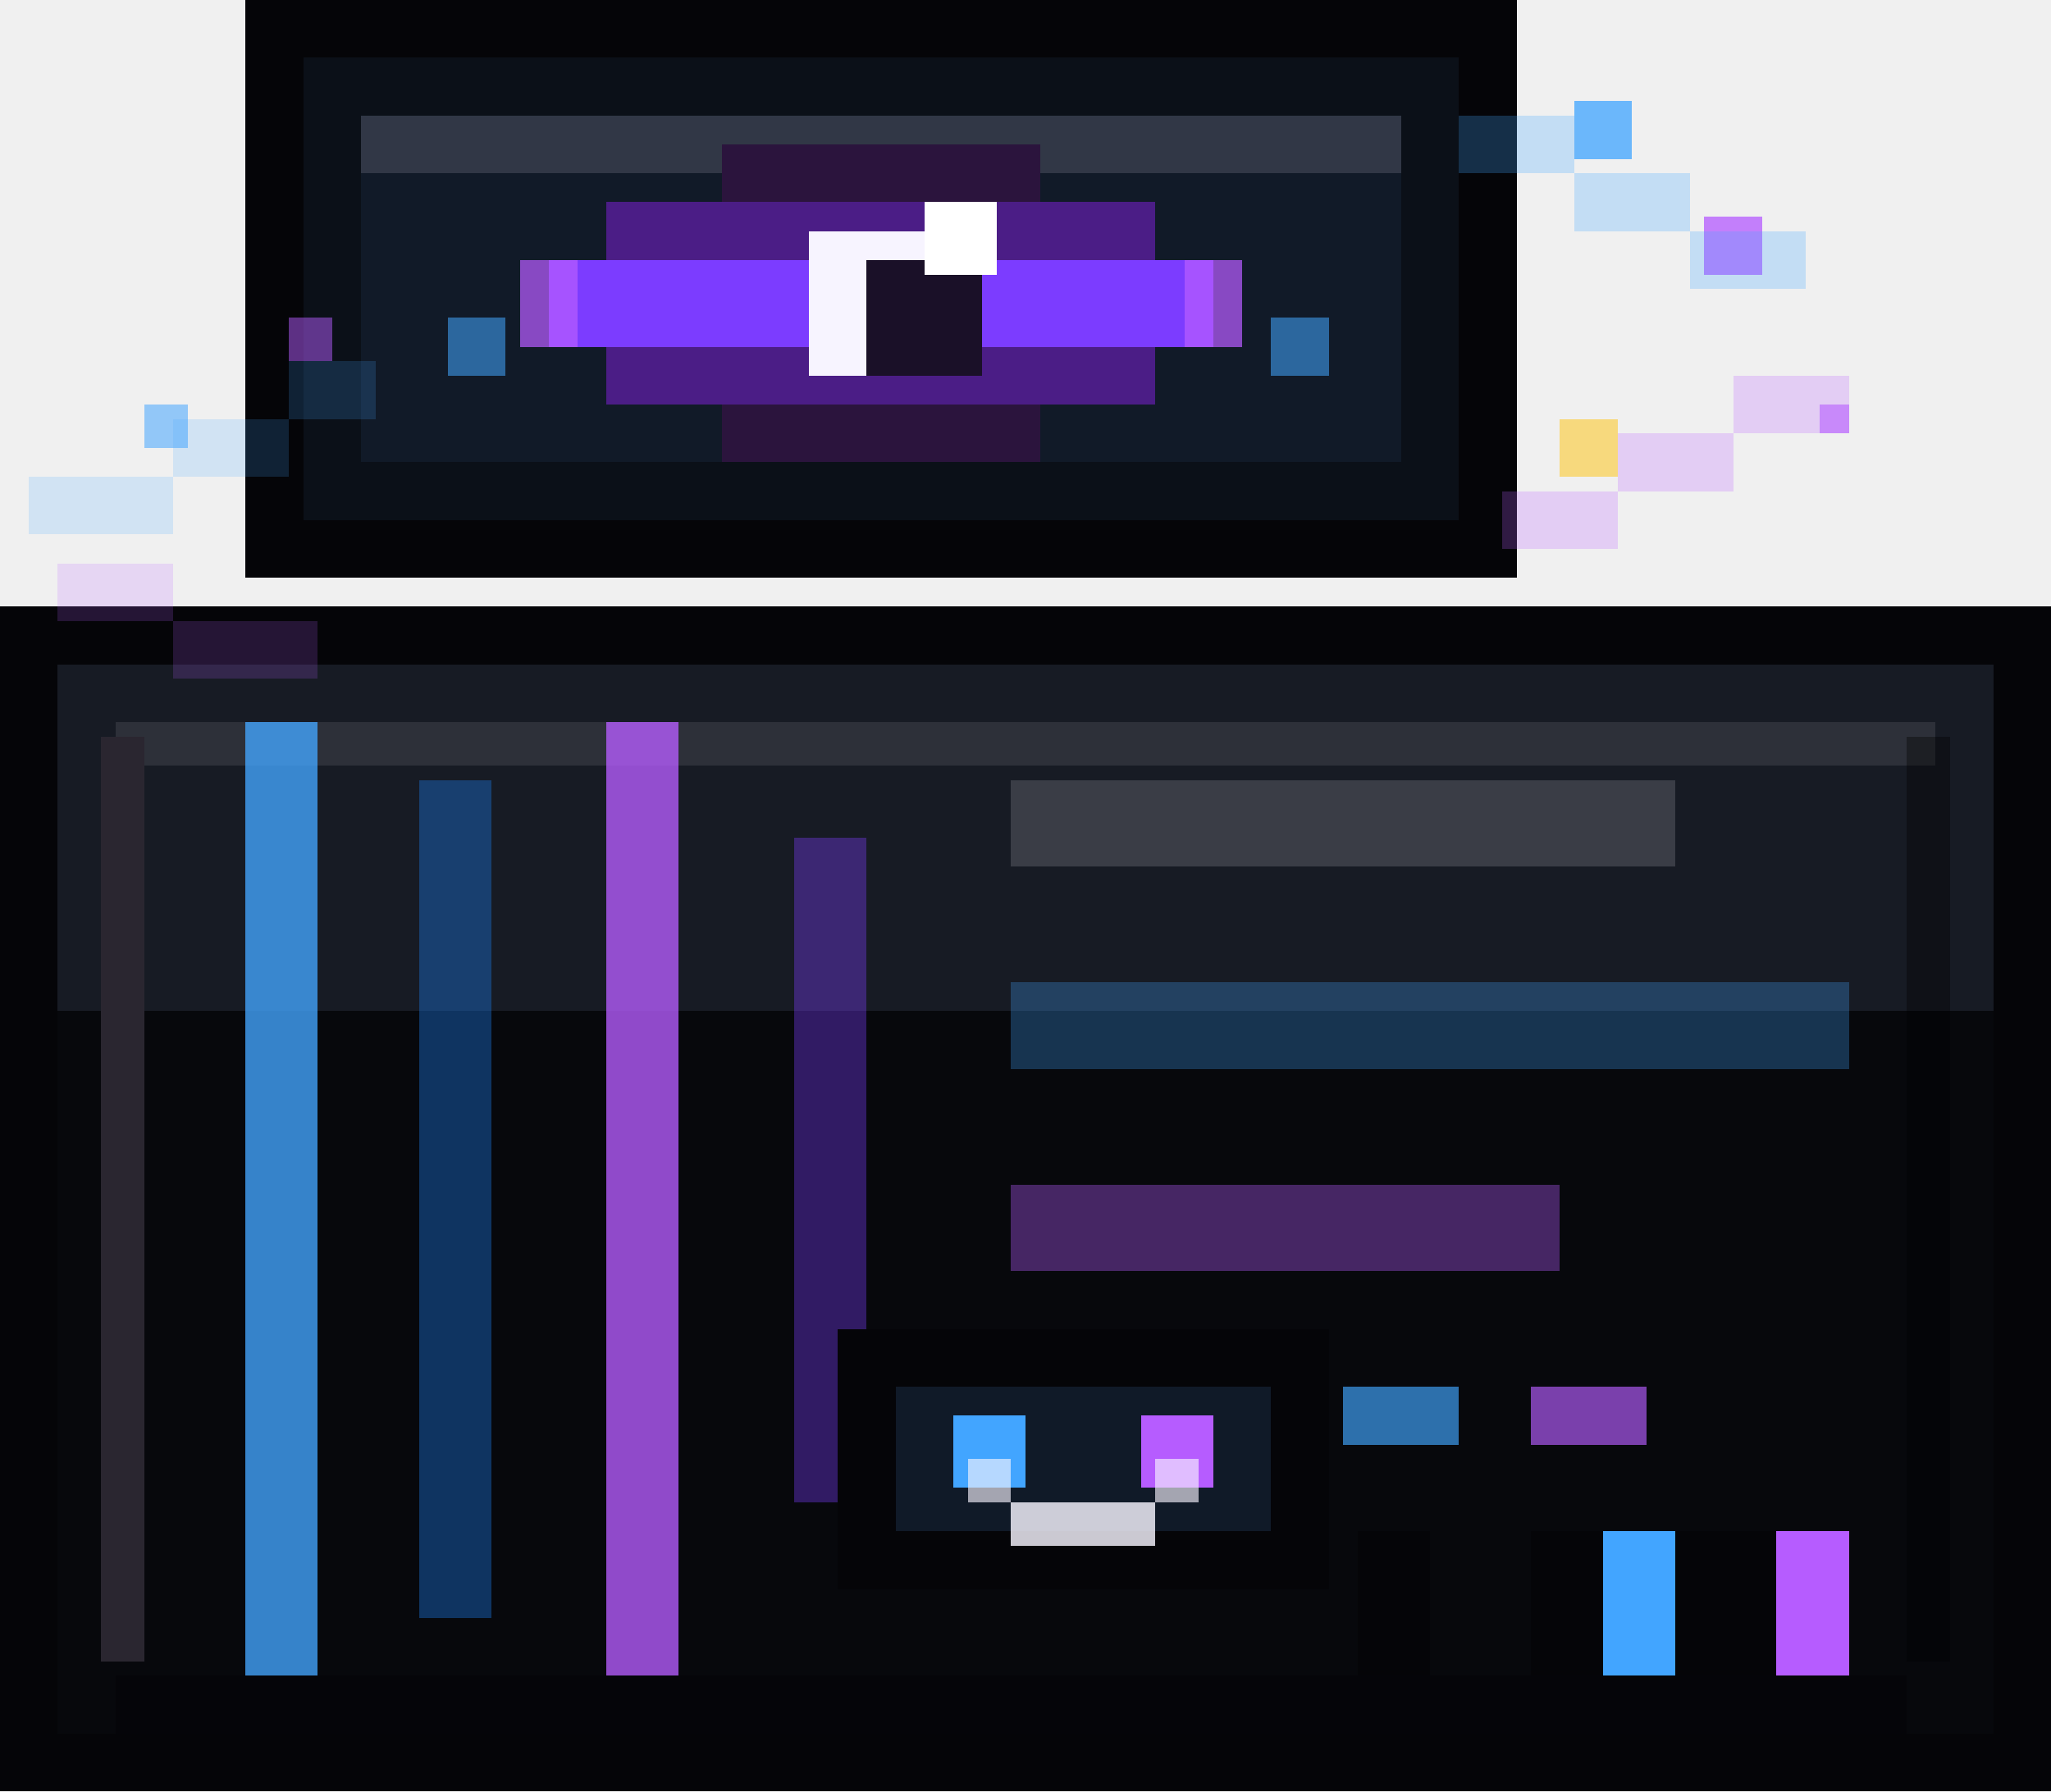
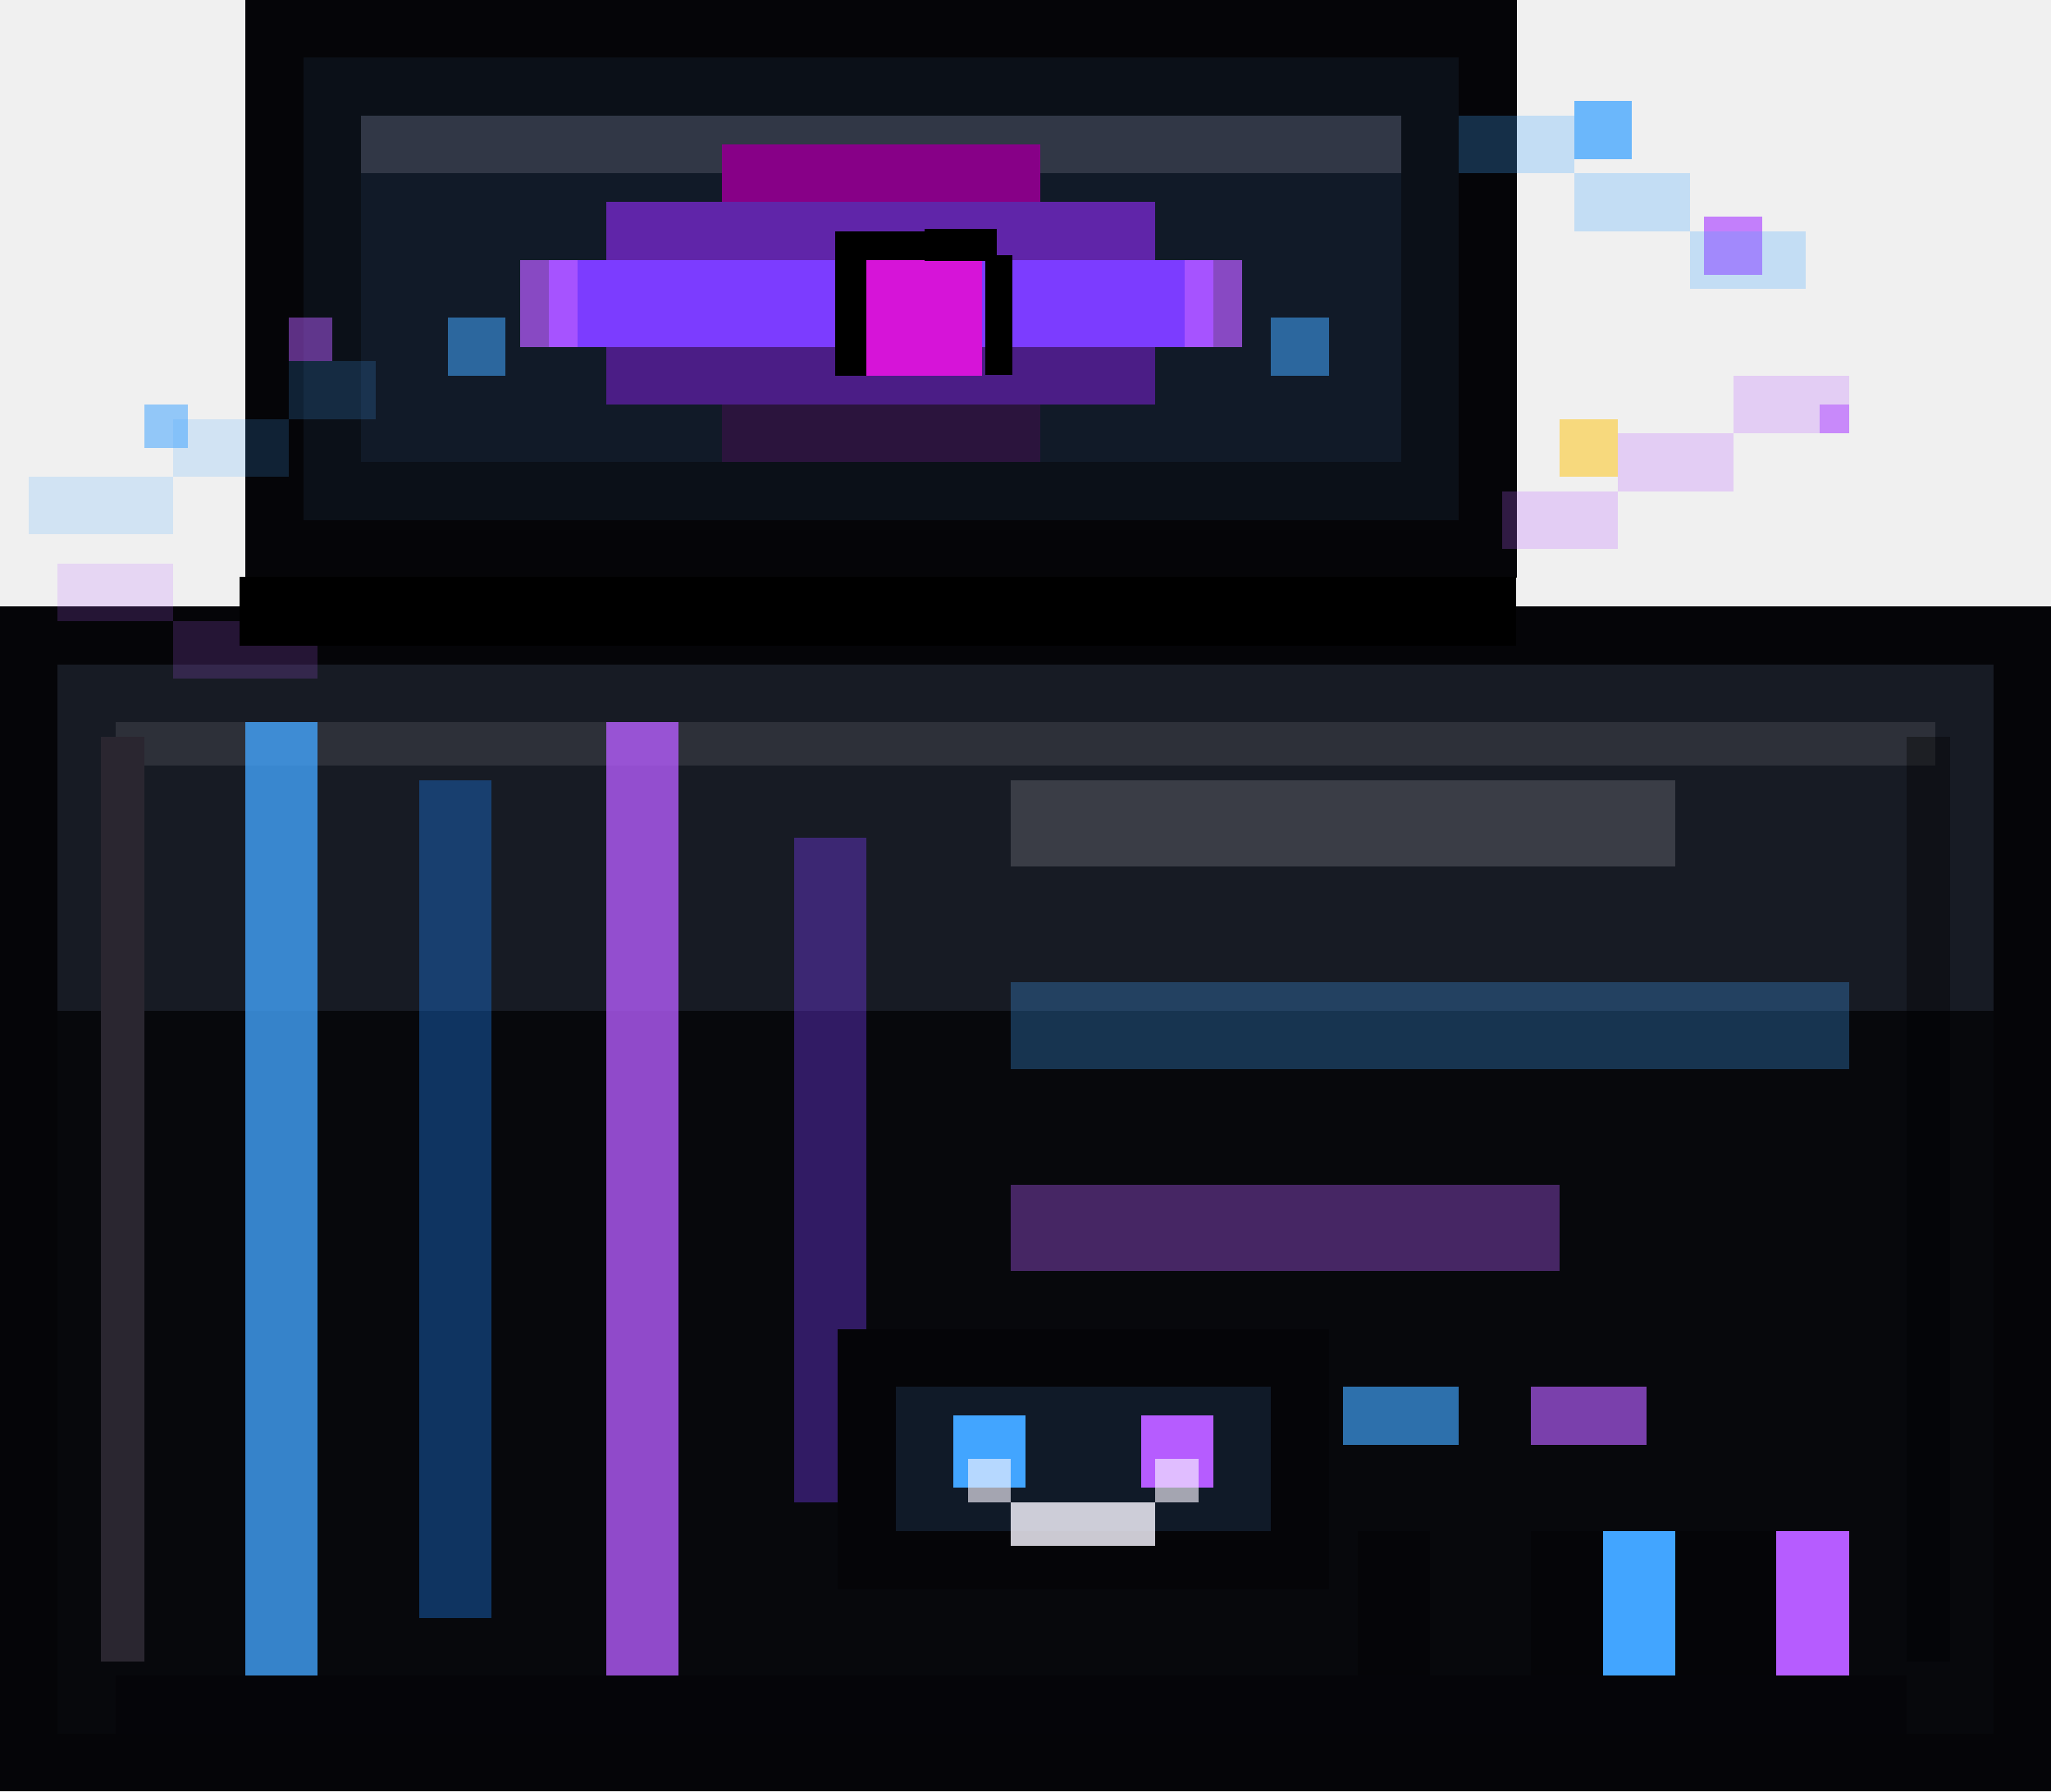
- <svg xmlns="http://www.w3.org/2000/svg" viewBox="0 0 142 124" shape-rendering="crispEdges">
-   <rect width="142" height="124" fill="none" />
-   <rect x="17" y="0" width="88" height="40" fill="#050508" />
-   <rect x="21" y="4" width="80" height="32" fill="#0b1018" />
-   <rect x="25" y="8" width="72" height="24" fill="#111a28" />
-   <rect x="25" y="8" width="72" height="4" fill="#f7f4ff" opacity="0.14" />
-   <rect x="50" y="10" width="22" height="4" fill="#2b143d" />
-   <rect x="42" y="14" width="38" height="4" fill="#4b1d86" />
-   <rect x="38" y="18" width="46" height="6" fill="#7c3cff" />
-   <rect x="42" y="24" width="38" height="4" fill="#4b1d86" />
-   <rect x="50" y="28" width="22" height="4" fill="#2b143d" />
-   <rect x="56" y="16" width="12" height="10" fill="#f7f4ff" />
-   <rect x="60" y="18" width="8" height="8" fill="#1a1028" />
-   <rect x="64" y="14" width="5" height="5" fill="#ffffff" />
-   <rect x="36" y="18" width="4" height="6" fill="#b65cff" opacity="0.72" />
-   <rect x="82" y="18" width="4" height="6" fill="#b65cff" opacity="0.72" />
-   <rect x="31" y="22" width="4" height="4" fill="#42a5ff" opacity="0.55" />
-   <rect x="88" y="22" width="4" height="4" fill="#42a5ff" opacity="0.55" />
-   <rect x="0" y="42" width="142" height="82" fill="#050508" />
-   <rect x="4" y="46" width="134" height="74" fill="#07080c" />
-   <rect x="4" y="46" width="134" height="24" fill="#171b24" />
-   <rect x="8" y="50" width="126" height="3" fill="#f7f4ff" opacity="0.1" />
-   <rect x="17" y="50" width="5" height="66" fill="#42a5ff" opacity="0.78" />
-   <rect x="29" y="54" width="5" height="58" fill="#1b6fd6" opacity="0.42" />
-   <rect x="42" y="50" width="5" height="66" fill="#b65cff" opacity="0.78" />
-   <rect x="55" y="58" width="5" height="46" fill="#7c3cff" opacity="0.36" />
-   <rect x="70" y="54" width="46" height="6" fill="#f7f4ff" opacity="0.16" />
-   <rect x="70" y="68" width="58" height="6" fill="#42a5ff" opacity="0.28" />
-   <rect x="70" y="82" width="38" height="6" fill="#b65cff" opacity="0.36" />
-   <rect x="70" y="96" width="18" height="4" fill="#f8d56b" opacity="0.72" />
-   <rect x="93" y="96" width="8" height="4" fill="#42a5ff" opacity="0.66" />
-   <rect x="106" y="96" width="8" height="4" fill="#b65cff" opacity="0.66" />
-   <rect x="58" y="92" width="34" height="18" fill="#050508" />
-   <rect x="62" y="96" width="26" height="10" fill="#101a28" />
-   <rect x="66" y="98" width="5" height="5" fill="#42a5ff" />
-   <rect x="79" y="98" width="5" height="5" fill="#b65cff" />
-   <rect x="70" y="104" width="10" height="3" fill="#f7f4ff" opacity="0.82" />
-   <rect x="67" y="101" width="3" height="3" fill="#f7f4ff" opacity="0.64" />
-   <rect x="80" y="101" width="3" height="3" fill="#f7f4ff" opacity="0.64" />
-   <rect x="94" y="106" width="34" height="10" fill="#050508" />
-   <rect x="99" y="106" width="7" height="10" fill="#07080c" />
-   <rect x="111" y="106" width="5" height="10" fill="#42a5ff" />
-   <rect x="123" y="106" width="5" height="10" fill="#b65cff" />
-   <rect x="7" y="51" width="3" height="64" fill="#2a2630" />
-   <rect x="132" y="51" width="3" height="64" fill="#000000" opacity="0.36" />
-   <rect x="8" y="116" width="124" height="4" fill="#050508" opacity="0.84" />
-   <rect x="109" y="7" width="4" height="4" fill="#42a5ff" opacity="0.76" />
-   <rect x="118" y="15" width="4" height="4" fill="#b65cff" opacity="0.76" />
-   <rect x="108" y="29" width="4" height="4" fill="#f8d56b" opacity="0.86" />
-   <rect x="126" y="28" width="2" height="2" fill="#b65cff" opacity="0.6" />
-   <rect x="10" y="28" width="3" height="3" fill="#42a5ff" opacity="0.54" />
-   <rect x="20" y="22" width="3" height="3" fill="#b65cff" opacity="0.5" />
-   <path d="M101 8h8v4h-8zM109 12h8v4h-8zM117 16h8v4h-8z" fill="#42a5ff" opacity="0.26" />
-   <path d="M104 34h8v4h-8zM112 30h8v4h-8zM120 26h8v4h-8z" fill="#b65cff" opacity="0.24" />
-   <path d="M2 33h10v4H2zM12 29h8v4h-8zM20 25h6v4h-6z" fill="#42a5ff" opacity="0.18" />
-   <path d="M4 39h8v4H4zM12 43h10v4H12z" fill="#b65cff" opacity="0.18" />
+ <svg xmlns="http://www.w3.org/2000/svg" viewBox="0 0 142 124" shape-rendering="crispEdges" version="1.1" id="svg54">
+   <defs id="defs54" />
+   <rect width="142" height="124" fill="none" id="rect1" />
+   <rect x="17" y="0" width="88" height="40" fill="#050508" id="rect2" />
+   <rect x="21" y="4" width="80" height="32" fill="#0b1018" id="rect3" />
+   <rect x="25" y="8" width="72" height="24" fill="#111a28" id="rect4" />
+   <rect x="25" y="8" width="72" height="4" fill="#f7f4ff" opacity="0.14" id="rect5" />
+   <rect x="50" y="10" width="22" height="4" fill="#2b143d" id="rect6" style="fill:#870087;fill-opacity:1" />
+   <rect x="42" y="14" width="38" height="4" fill="#4b1d86" id="rect7" style="fill:#6025a9;fill-opacity:1" />
+   <rect x="38" y="18" width="46" height="6" fill="#7c3cff" id="rect8" />
+   <rect x="42" y="24" width="38" height="4" fill="#4b1d86" id="rect9" />
+   <rect x="50" y="28" width="22" height="4" fill="#2b143d" id="rect10" />
+   <rect x="57.844" y="16" width="10.156" height="10" fill="#f7f4ff" id="rect11" style="fill:#000000;fill-opacity:1;stroke-width:0.92" />
+   <rect x="60" y="18" width="8" height="8" fill="#1a1028" id="rect12" style="fill:#d614d8;fill-opacity:1" />
+   <rect x="64" y="15.844" width="5" height="2.234" fill="#ffffff" id="rect13" style="fill:#000000;fill-opacity:1;stroke-width:0.668" />
+   <rect x="36" y="18" width="4" height="6" fill="#b65cff" opacity="0.72" id="rect14" />
+   <rect x="82" y="18" width="4" height="6" fill="#b65cff" opacity="0.72" id="rect15" />
+   <rect x="31" y="22" width="4" height="4" fill="#42a5ff" opacity="0.55" id="rect16" />
+   <rect x="88" y="22" width="4" height="4" fill="#42a5ff" opacity="0.55" id="rect17" />
+   <rect x="0" y="42" width="142" height="82" fill="#050508" id="rect18" />
+   <rect x="4" y="46" width="134" height="74" fill="#07080c" id="rect19" />
+   <rect x="4" y="46" width="134" height="24" fill="#171b24" id="rect20" />
+   <rect x="8" y="50" width="126" height="3" fill="#f7f4ff" opacity="0.1" id="rect21" />
+   <rect x="17" y="50" width="5" height="66" fill="#42a5ff" opacity="0.78" id="rect22" />
+   <rect x="29" y="54" width="5" height="58" fill="#1b6fd6" opacity="0.42" id="rect23" />
+   <rect x="42" y="50" width="5" height="66" fill="#b65cff" opacity="0.78" id="rect24" />
+   <rect x="55" y="58" width="5" height="46" fill="#7c3cff" opacity="0.36" id="rect25" />
+   <rect x="70" y="54" width="46" height="6" fill="#f7f4ff" opacity="0.16" id="rect26" />
+   <rect x="70" y="68" width="58" height="6" fill="#42a5ff" opacity="0.28" id="rect27" />
+   <rect x="70" y="82" width="38" height="6" fill="#b65cff" opacity="0.36" id="rect28" />
+   <rect x="70" y="96" width="18" height="4" fill="#f8d56b" opacity="0.72" id="rect29" />
+   <rect x="93" y="96" width="8" height="4" fill="#42a5ff" opacity="0.66" id="rect30" />
+   <rect x="106" y="96" width="8" height="4" fill="#b65cff" opacity="0.66" id="rect31" />
+   <rect x="58" y="92" width="34" height="18" fill="#050508" id="rect32" />
+   <rect x="62" y="96" width="26" height="10" fill="#101a28" id="rect33" />
+   <rect x="66" y="98" width="5" height="5" fill="#42a5ff" id="rect34" />
+   <rect x="79" y="98" width="5" height="5" fill="#b65cff" id="rect35" />
+   <rect x="70" y="104" width="10" height="3" fill="#f7f4ff" opacity="0.82" id="rect36" />
+   <rect x="67" y="101" width="3" height="3" fill="#f7f4ff" opacity="0.64" id="rect37" />
+   <rect x="80" y="101" width="3" height="3" fill="#f7f4ff" opacity="0.64" id="rect38" />
+   <rect x="94" y="106" width="34" height="10" fill="#050508" id="rect39" />
+   <rect x="99" y="106" width="7" height="10" fill="#07080c" id="rect40" />
+   <rect x="111" y="106" width="5" height="10" fill="#42a5ff" id="rect41" />
+   <rect x="123" y="106" width="5" height="10" fill="#b65cff" id="rect42" />
+   <rect x="7" y="51" width="3" height="64" fill="#2a2630" id="rect43" />
+   <rect x="132" y="51" width="3" height="64" fill="#000000" opacity="0.36" id="rect44" />
+   <rect x="8" y="116" width="124" height="4" fill="#050508" opacity="0.84" id="rect45" />
+   <rect x="109" y="7" width="4" height="4" fill="#42a5ff" opacity="0.76" id="rect46" />
+   <rect x="118" y="15" width="4" height="4" fill="#b65cff" opacity="0.76" id="rect47" />
+   <rect x="108" y="29" width="4" height="4" fill="#f8d56b" opacity="0.86" id="rect48" />
+   <rect x="126" y="28" width="2" height="2" fill="#b65cff" opacity="0.6" id="rect49" />
+   <rect x="10" y="28" width="3" height="3" fill="#42a5ff" opacity="0.54" id="rect50" />
+   <rect x="20" y="22" width="3" height="3" fill="#b65cff" opacity="0.5" id="rect51" />
+   <path d="M101 8h8v4h-8zM109 12h8v4h-8zM117 16h8v4h-8z" fill="#42a5ff" opacity="0.26" id="path51" />
+   <path d="M104 34h8v4h-8zM112 30h8v4h-8zM120 26h8v4h-8z" fill="#b65cff" opacity="0.24" id="path52" />
+   <path d="M2 33h10v4H2zM12 29h8v4h-8zM20 25h6v4h-6z" fill="#42a5ff" opacity="0.18" id="path53" />
+   <path d="M4 39h8v4H4zM12 43h10v4H12z" fill="#b65cff" opacity="0.18" id="path54" />
+   <rect style="fill:#000000;stroke-width:0.815" id="rect54" width="88.352" height="4.763" x="16.595" y="39.95" />
+   <rect style="fill:#000000;fill-opacity:1;stroke-width:0.866" id="rect55" width="1.844" height="8.297" x="68.223" y="17.67" />
</svg>
